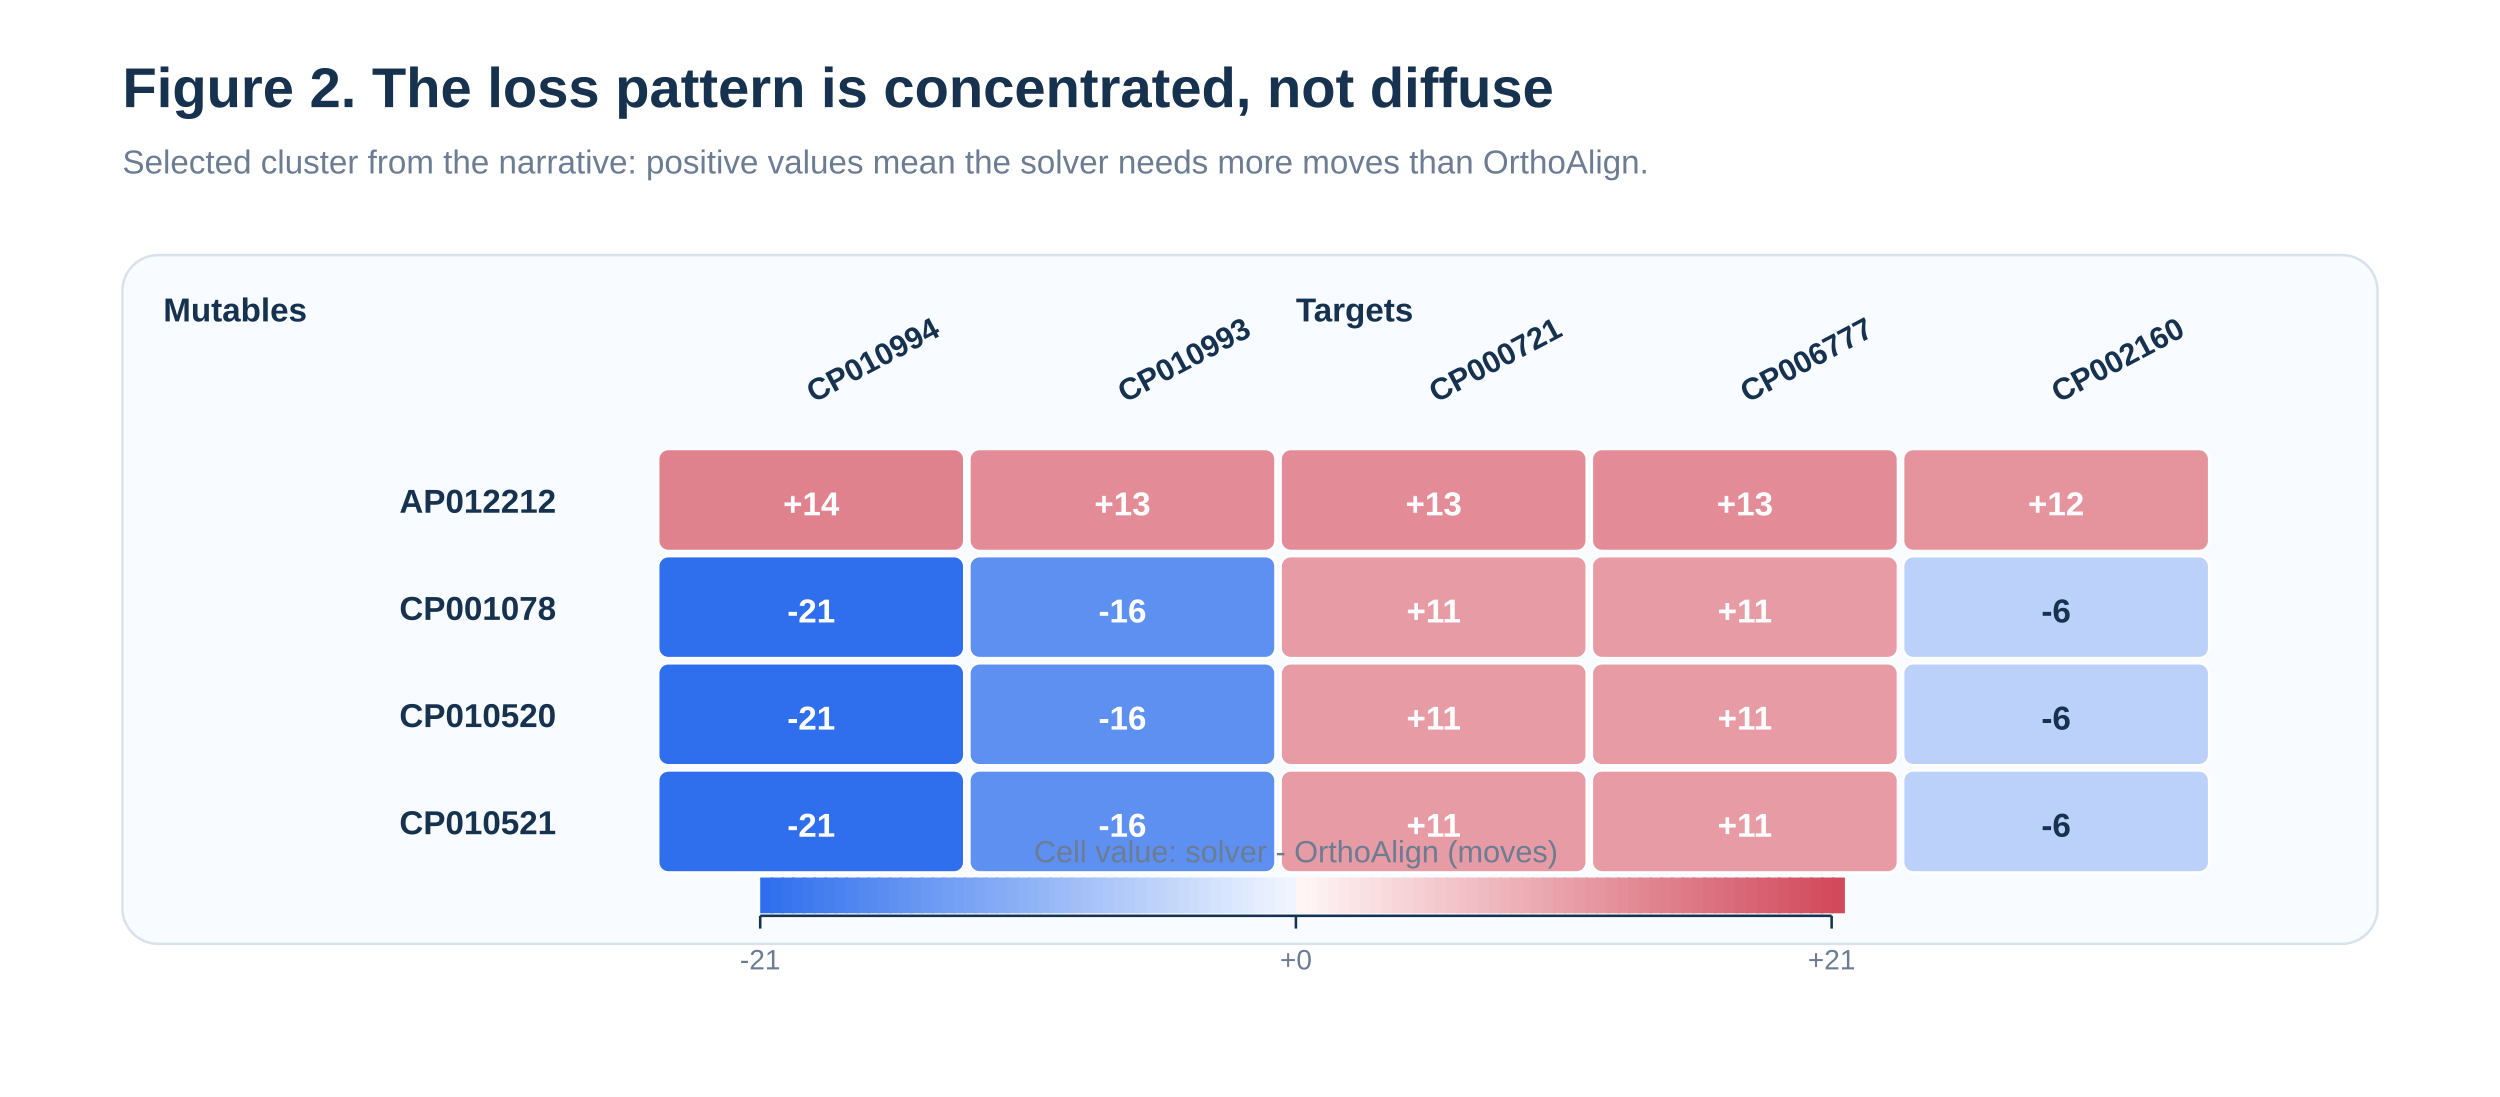
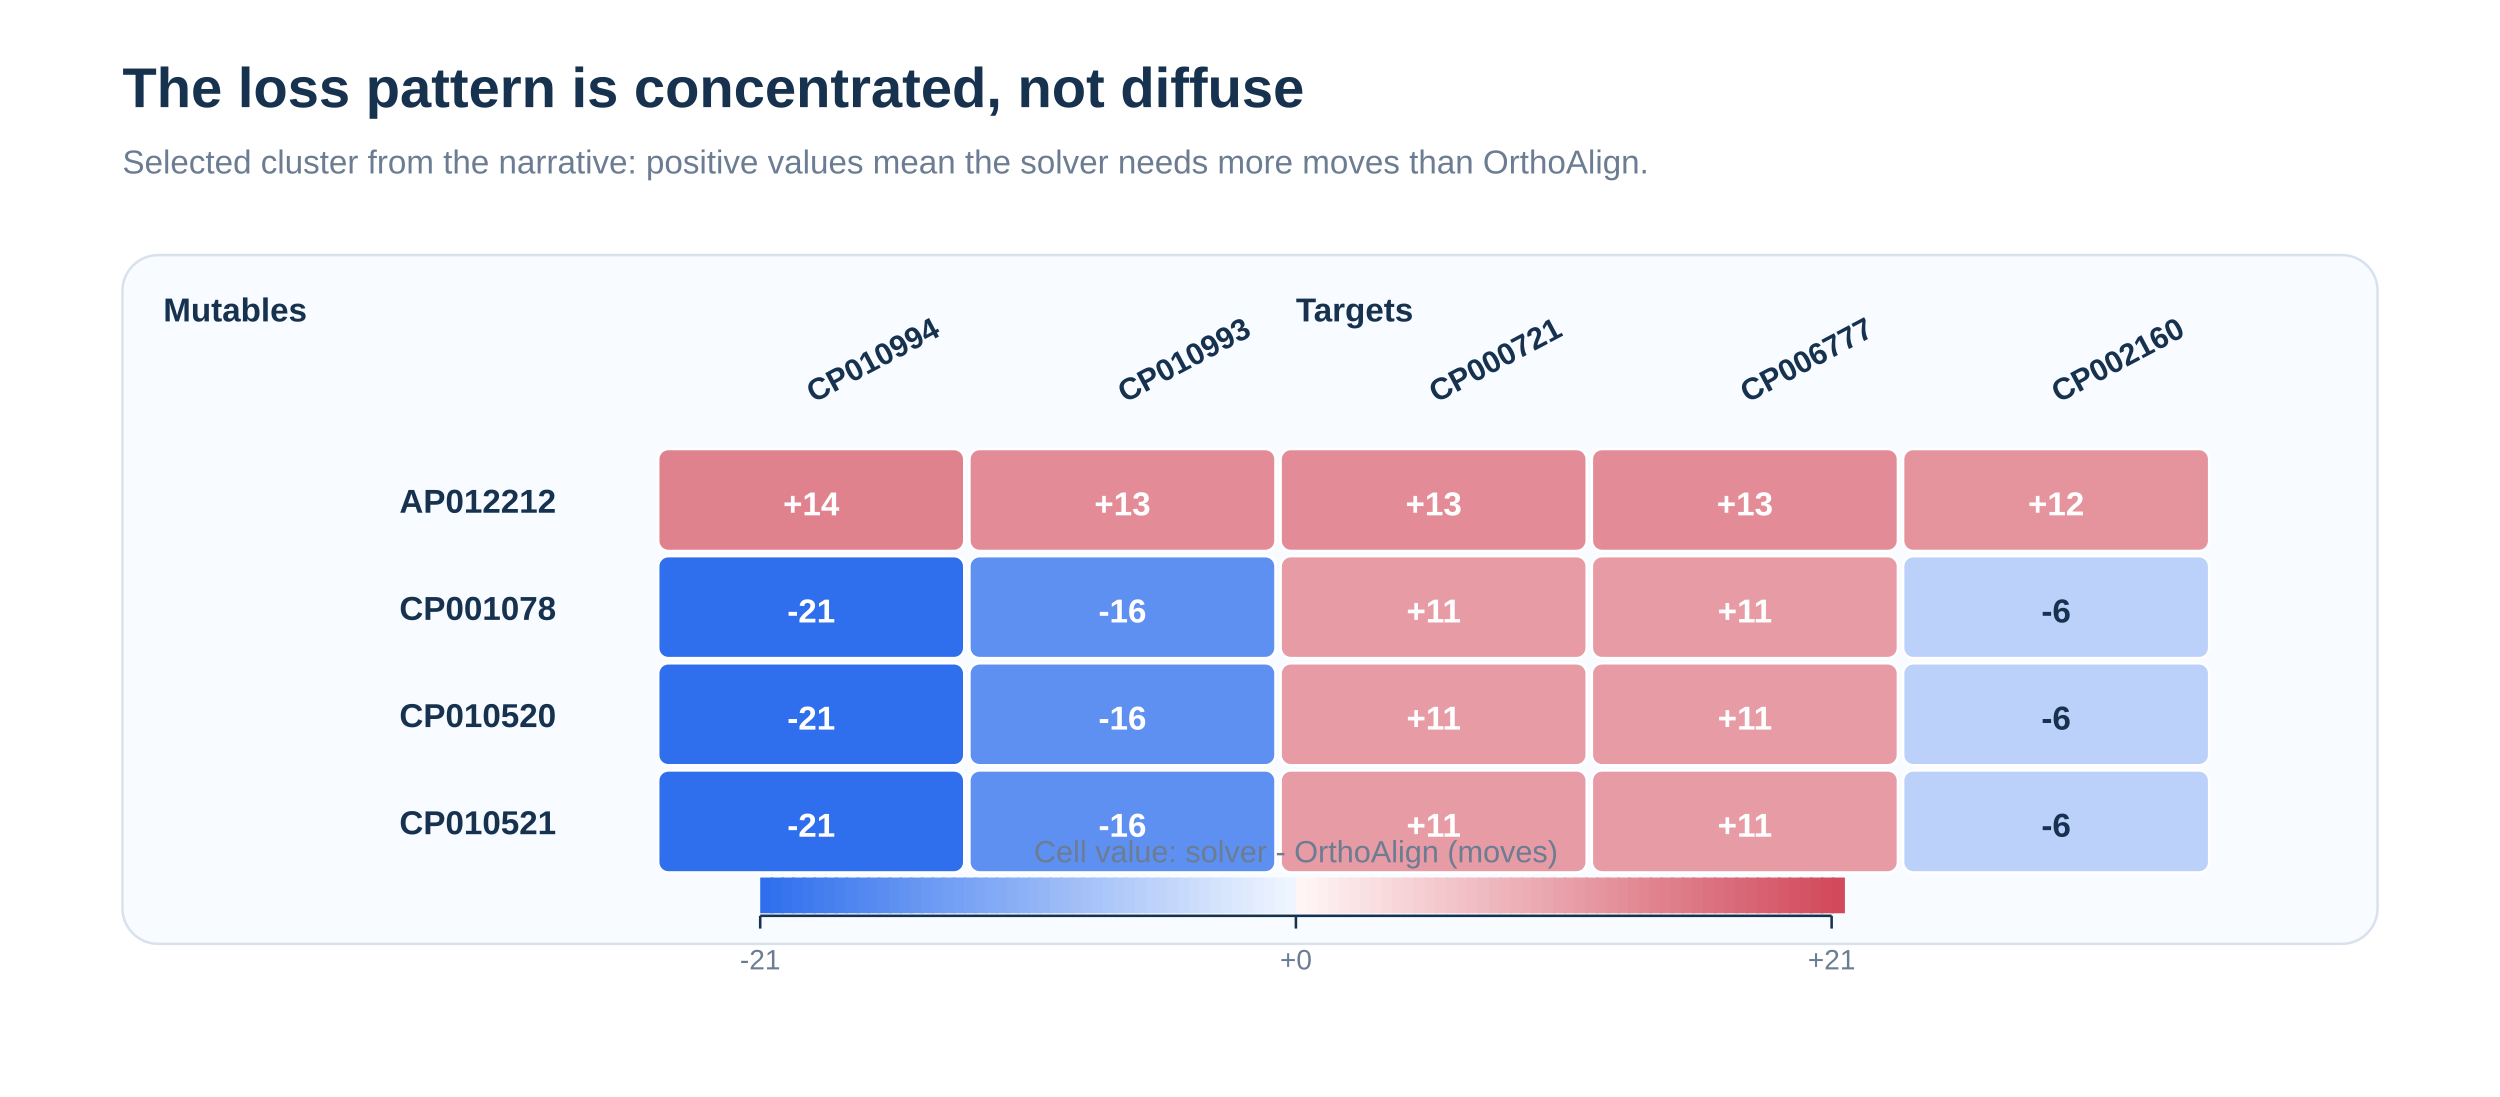
<svg xmlns="http://www.w3.org/2000/svg" width="980" height="430" viewBox="0 0 980 430" role="img" aria-labelledby="title desc">
  <rect x="0.0" y="0.0" width="980.0" height="430.0" fill="#ffffff" stroke="none" stroke-width="1" />
-   <text x="48.0" y="42.0" fill="#16324f" font-size="22" font-family="Segoe UI, Arial, sans-serif" font-weight="700" text-anchor="start">Figure 2. The loss pattern is concentrated, not diffuse</text>
+   <text x="48.0" y="42.0" fill="#16324f" font-size="22" font-family="Segoe UI, Arial, sans-serif" font-weight="700" text-anchor="start">The loss pattern is concentrated, not diffuse</text>
  <text x="48.0" y="68.0" fill="#6b7c93" font-size="13" font-family="Segoe UI, Arial, sans-serif" font-weight="400" text-anchor="start">Selected cluster from the narrative: positive values mean the solver needs more moves than OrthoAlign.</text>
  <rect x="48.0" y="100.0" width="884.0" height="270.0" fill="#f8fbff" stroke="#d9e2ec" stroke-width="1" rx="14" />
  <text x="218.0" y="201.0" fill="#16324f" font-size="13" font-family="Segoe UI, Arial, sans-serif" font-weight="600" text-anchor="end">AP012212</text>
  <text x="218.0" y="243.0" fill="#16324f" font-size="13" font-family="Segoe UI, Arial, sans-serif" font-weight="600" text-anchor="end">CP001078</text>
  <text x="218.0" y="285.0" fill="#16324f" font-size="13" font-family="Segoe UI, Arial, sans-serif" font-weight="600" text-anchor="end">CP010520</text>
  <text x="218.0" y="327.0" fill="#16324f" font-size="13" font-family="Segoe UI, Arial, sans-serif" font-weight="600" text-anchor="end">CP010521</text>
  <text x="319.0" y="158.0" fill="#16324f" font-size="12" font-family="Segoe UI, Arial, sans-serif" font-weight="600" text-anchor="start" transform="rotate(-28.0 319.0 158.0)">CP010994</text>
  <text x="441.0" y="158.0" fill="#16324f" font-size="12" font-family="Segoe UI, Arial, sans-serif" font-weight="600" text-anchor="start" transform="rotate(-28.0 441.0 158.0)">CP010993</text>
  <text x="563.0" y="158.0" fill="#16324f" font-size="12" font-family="Segoe UI, Arial, sans-serif" font-weight="600" text-anchor="start" transform="rotate(-28.0 563.0 158.0)">CP000721</text>
  <text x="685.0" y="158.0" fill="#16324f" font-size="12" font-family="Segoe UI, Arial, sans-serif" font-weight="600" text-anchor="start" transform="rotate(-28.0 685.0 158.0)">CP006777</text>
  <text x="807.0" y="158.0" fill="#16324f" font-size="12" font-family="Segoe UI, Arial, sans-serif" font-weight="600" text-anchor="start" transform="rotate(-28.0 807.0 158.0)">CP002160</text>
  <rect x="258.0" y="176.0" width="120.0" height="40.0" fill="#e0828e" stroke="#ffffff" stroke-width="1" rx="4" />
  <text x="318.0" y="202.0" fill="#ffffff" font-size="13" font-family="Segoe UI, Arial, sans-serif" font-weight="700" text-anchor="middle">+14</text>
  <rect x="380.0" y="176.0" width="120.0" height="40.0" fill="#e38b96" stroke="#ffffff" stroke-width="1" rx="4" />
  <text x="440.0" y="202.0" fill="#ffffff" font-size="13" font-family="Segoe UI, Arial, sans-serif" font-weight="700" text-anchor="middle">+13</text>
  <rect x="502.0" y="176.0" width="120.0" height="40.0" fill="#e38b96" stroke="#ffffff" stroke-width="1" rx="4" />
  <text x="562.0" y="202.0" fill="#ffffff" font-size="13" font-family="Segoe UI, Arial, sans-serif" font-weight="700" text-anchor="middle">+13</text>
  <rect x="624.0" y="176.0" width="120.0" height="40.0" fill="#e38b96" stroke="#ffffff" stroke-width="1" rx="4" />
  <text x="684.0" y="202.0" fill="#ffffff" font-size="13" font-family="Segoe UI, Arial, sans-serif" font-weight="700" text-anchor="middle">+13</text>
  <rect x="746.0" y="176.0" width="120.0" height="40.0" fill="#e5939d" stroke="#ffffff" stroke-width="1" rx="4" />
  <text x="806.0" y="202.0" fill="#ffffff" font-size="13" font-family="Segoe UI, Arial, sans-serif" font-weight="700" text-anchor="middle">+12</text>
  <rect x="258.0" y="218.0" width="120.0" height="40.0" fill="#2f6fed" stroke="#ffffff" stroke-width="1" rx="4" />
  <text x="318.0" y="244.0" fill="#ffffff" font-size="13" font-family="Segoe UI, Arial, sans-serif" font-weight="700" text-anchor="middle">-21</text>
  <rect x="380.0" y="218.0" width="120.0" height="40.0" fill="#5e90f1" stroke="#ffffff" stroke-width="1" rx="4" />
  <text x="440.0" y="244.0" fill="#ffffff" font-size="13" font-family="Segoe UI, Arial, sans-serif" font-weight="700" text-anchor="middle">-16</text>
  <rect x="502.0" y="218.0" width="120.0" height="40.0" fill="#e79ba4" stroke="#ffffff" stroke-width="1" rx="4" />
  <text x="562.0" y="244.0" fill="#ffffff" font-size="13" font-family="Segoe UI, Arial, sans-serif" font-weight="700" text-anchor="middle">+11</text>
  <rect x="624.0" y="218.0" width="120.0" height="40.0" fill="#e79ba4" stroke="#ffffff" stroke-width="1" rx="4" />
  <text x="684.0" y="244.0" fill="#ffffff" font-size="13" font-family="Segoe UI, Arial, sans-serif" font-weight="700" text-anchor="middle">+11</text>
  <rect x="746.0" y="218.0" width="120.0" height="40.0" fill="#bbd1fa" stroke="#ffffff" stroke-width="1" rx="4" />
  <text x="806.0" y="244.0" fill="#16324f" font-size="13" font-family="Segoe UI, Arial, sans-serif" font-weight="700" text-anchor="middle">-6</text>
  <rect x="258.0" y="260.0" width="120.0" height="40.0" fill="#2f6fed" stroke="#ffffff" stroke-width="1" rx="4" />
  <text x="318.0" y="286.0" fill="#ffffff" font-size="13" font-family="Segoe UI, Arial, sans-serif" font-weight="700" text-anchor="middle">-21</text>
  <rect x="380.0" y="260.0" width="120.0" height="40.0" fill="#5e90f1" stroke="#ffffff" stroke-width="1" rx="4" />
  <text x="440.0" y="286.0" fill="#ffffff" font-size="13" font-family="Segoe UI, Arial, sans-serif" font-weight="700" text-anchor="middle">-16</text>
  <rect x="502.0" y="260.0" width="120.0" height="40.0" fill="#e79ba4" stroke="#ffffff" stroke-width="1" rx="4" />
  <text x="562.0" y="286.0" fill="#ffffff" font-size="13" font-family="Segoe UI, Arial, sans-serif" font-weight="700" text-anchor="middle">+11</text>
  <rect x="624.0" y="260.0" width="120.0" height="40.0" fill="#e79ba4" stroke="#ffffff" stroke-width="1" rx="4" />
  <text x="684.0" y="286.0" fill="#ffffff" font-size="13" font-family="Segoe UI, Arial, sans-serif" font-weight="700" text-anchor="middle">+11</text>
  <rect x="746.0" y="260.0" width="120.0" height="40.0" fill="#bbd1fa" stroke="#ffffff" stroke-width="1" rx="4" />
  <text x="806.0" y="286.0" fill="#16324f" font-size="13" font-family="Segoe UI, Arial, sans-serif" font-weight="700" text-anchor="middle">-6</text>
  <rect x="258.0" y="302.0" width="120.0" height="40.0" fill="#2f6fed" stroke="#ffffff" stroke-width="1" rx="4" />
  <text x="318.0" y="328.0" fill="#ffffff" font-size="13" font-family="Segoe UI, Arial, sans-serif" font-weight="700" text-anchor="middle">-21</text>
  <rect x="380.0" y="302.0" width="120.0" height="40.0" fill="#5e90f1" stroke="#ffffff" stroke-width="1" rx="4" />
  <text x="440.0" y="328.0" fill="#ffffff" font-size="13" font-family="Segoe UI, Arial, sans-serif" font-weight="700" text-anchor="middle">-16</text>
  <rect x="502.0" y="302.0" width="120.0" height="40.0" fill="#e79ba4" stroke="#ffffff" stroke-width="1" rx="4" />
  <text x="562.0" y="328.0" fill="#ffffff" font-size="13" font-family="Segoe UI, Arial, sans-serif" font-weight="700" text-anchor="middle">+11</text>
  <rect x="624.0" y="302.0" width="120.0" height="40.0" fill="#e79ba4" stroke="#ffffff" stroke-width="1" rx="4" />
  <text x="684.0" y="328.0" fill="#ffffff" font-size="13" font-family="Segoe UI, Arial, sans-serif" font-weight="700" text-anchor="middle">+11</text>
  <rect x="746.0" y="302.0" width="120.0" height="40.0" fill="#bbd1fa" stroke="#ffffff" stroke-width="1" rx="4" />
  <text x="806.0" y="328.0" fill="#16324f" font-size="13" font-family="Segoe UI, Arial, sans-serif" font-weight="700" text-anchor="middle">-6</text>
  <rect x="298.0" y="344.0" width="5.2" height="14.0" fill="#2f6fed" stroke="none" stroke-width="1" />
  <rect x="302.2" y="344.0" width="5.2" height="14.0" fill="#3372ed" stroke="none" stroke-width="1" />
  <rect x="306.4" y="344.0" width="5.2" height="14.0" fill="#3774ee" stroke="none" stroke-width="1" />
  <rect x="310.6" y="344.0" width="5.2" height="14.0" fill="#3b77ee" stroke="none" stroke-width="1" />
  <rect x="314.8" y="344.0" width="5.2" height="14.0" fill="#3f7aee" stroke="none" stroke-width="1" />
  <rect x="319.0" y="344.0" width="5.2" height="14.0" fill="#437def" stroke="none" stroke-width="1" />
  <rect x="323.2" y="344.0" width="5.2" height="14.0" fill="#477fef" stroke="none" stroke-width="1" />
  <rect x="327.4" y="344.0" width="5.2" height="14.0" fill="#4a82f0" stroke="none" stroke-width="1" />
  <rect x="331.6" y="344.0" width="5.2" height="14.0" fill="#4e85f0" stroke="none" stroke-width="1" />
  <rect x="335.8" y="344.0" width="5.2" height="14.0" fill="#5288f0" stroke="none" stroke-width="1" />
  <rect x="340.0" y="344.0" width="5.2" height="14.0" fill="#568af1" stroke="none" stroke-width="1" />
  <rect x="344.2" y="344.0" width="5.2" height="14.0" fill="#5a8df1" stroke="none" stroke-width="1" />
  <rect x="348.4" y="344.0" width="5.2" height="14.0" fill="#5e90f1" stroke="none" stroke-width="1" />
  <rect x="352.6" y="344.0" width="5.2" height="14.0" fill="#6293f2" stroke="none" stroke-width="1" />
  <rect x="356.8" y="344.0" width="5.2" height="14.0" fill="#6695f2" stroke="none" stroke-width="1" />
  <rect x="361.0" y="344.0" width="5.2" height="14.0" fill="#6a98f2" stroke="none" stroke-width="1" />
  <rect x="365.2" y="344.0" width="5.2" height="14.0" fill="#6e9bf3" stroke="none" stroke-width="1" />
  <rect x="369.4" y="344.0" width="5.2" height="14.0" fill="#729ef3" stroke="none" stroke-width="1" />
  <rect x="373.6" y="344.0" width="5.2" height="14.0" fill="#76a0f3" stroke="none" stroke-width="1" />
  <rect x="377.8" y="344.0" width="5.2" height="14.0" fill="#79a3f4" stroke="none" stroke-width="1" />
  <rect x="382.0" y="344.0" width="5.2" height="14.0" fill="#7da6f4" stroke="none" stroke-width="1" />
  <rect x="386.2" y="344.0" width="5.2" height="14.0" fill="#81a9f5" stroke="none" stroke-width="1" />
  <rect x="390.4" y="344.0" width="5.2" height="14.0" fill="#85abf5" stroke="none" stroke-width="1" />
  <rect x="394.6" y="344.0" width="5.2" height="14.0" fill="#89aef5" stroke="none" stroke-width="1" />
  <rect x="398.8" y="344.0" width="5.2" height="14.0" fill="#8db1f6" stroke="none" stroke-width="1" />
  <rect x="403.0" y="344.0" width="5.2" height="14.0" fill="#91b4f6" stroke="none" stroke-width="1" />
  <rect x="407.2" y="344.0" width="5.2" height="14.0" fill="#95b6f6" stroke="none" stroke-width="1" />
  <rect x="411.4" y="344.0" width="5.2" height="14.0" fill="#99b9f7" stroke="none" stroke-width="1" />
  <rect x="415.6" y="344.0" width="5.2" height="14.0" fill="#9dbcf7" stroke="none" stroke-width="1" />
  <rect x="419.8" y="344.0" width="5.2" height="14.0" fill="#a1bef7" stroke="none" stroke-width="1" />
  <rect x="424.0" y="344.0" width="5.2" height="14.0" fill="#a5c1f8" stroke="none" stroke-width="1" />
  <rect x="428.2" y="344.0" width="5.2" height="14.0" fill="#a9c4f8" stroke="none" stroke-width="1" />
  <rect x="432.4" y="344.0" width="5.2" height="14.0" fill="#acc7f9" stroke="none" stroke-width="1" />
  <rect x="436.6" y="344.0" width="5.2" height="14.0" fill="#b0c9f9" stroke="none" stroke-width="1" />
  <rect x="440.8" y="344.0" width="5.2" height="14.0" fill="#b4ccf9" stroke="none" stroke-width="1" />
  <rect x="445.0" y="344.0" width="5.2" height="14.0" fill="#b8cffa" stroke="none" stroke-width="1" />
  <rect x="449.2" y="344.0" width="5.2" height="14.0" fill="#bcd2fa" stroke="none" stroke-width="1" />
  <rect x="453.4" y="344.0" width="5.2" height="14.0" fill="#c0d4fa" stroke="none" stroke-width="1" />
  <rect x="457.6" y="344.0" width="5.2" height="14.0" fill="#c4d7fb" stroke="none" stroke-width="1" />
  <rect x="461.8" y="344.0" width="5.2" height="14.0" fill="#c8dafb" stroke="none" stroke-width="1" />
  <rect x="466.0" y="344.0" width="5.2" height="14.0" fill="#ccddfb" stroke="none" stroke-width="1" />
  <rect x="470.2" y="344.0" width="5.2" height="14.0" fill="#d0dffc" stroke="none" stroke-width="1" />
  <rect x="474.4" y="344.0" width="5.2" height="14.0" fill="#d4e2fc" stroke="none" stroke-width="1" />
  <rect x="478.6" y="344.0" width="5.2" height="14.0" fill="#d8e5fc" stroke="none" stroke-width="1" />
  <rect x="482.8" y="344.0" width="5.2" height="14.0" fill="#dbe8fd" stroke="none" stroke-width="1" />
  <rect x="487.0" y="344.0" width="5.2" height="14.0" fill="#dfeafd" stroke="none" stroke-width="1" />
  <rect x="491.2" y="344.0" width="5.2" height="14.0" fill="#e3edfe" stroke="none" stroke-width="1" />
  <rect x="495.4" y="344.0" width="5.2" height="14.0" fill="#e7f0fe" stroke="none" stroke-width="1" />
  <rect x="499.6" y="344.0" width="5.2" height="14.0" fill="#ebf3fe" stroke="none" stroke-width="1" />
  <rect x="503.8" y="344.0" width="5.2" height="14.0" fill="#eff5ff" stroke="none" stroke-width="1" />
  <rect x="508.0" y="344.0" width="5.2" height="14.0" fill="#fff5f5" stroke="none" stroke-width="1" />
  <rect x="512.2" y="344.0" width="5.2" height="14.0" fill="#fef2f2" stroke="none" stroke-width="1" />
  <rect x="516.4" y="344.0" width="5.2" height="14.0" fill="#fdeeef" stroke="none" stroke-width="1" />
  <rect x="520.6" y="344.0" width="5.2" height="14.0" fill="#fcebec" stroke="none" stroke-width="1" />
  <rect x="524.8" y="344.0" width="5.2" height="14.0" fill="#fbe7e9" stroke="none" stroke-width="1" />
  <rect x="529.0" y="344.0" width="5.2" height="14.0" fill="#fae4e6" stroke="none" stroke-width="1" />
  <rect x="533.2" y="344.0" width="5.2" height="14.0" fill="#f9e0e3" stroke="none" stroke-width="1" />
  <rect x="537.4" y="344.0" width="5.2" height="14.0" fill="#f9dddf" stroke="none" stroke-width="1" />
  <rect x="541.6" y="344.0" width="5.2" height="14.0" fill="#f8d9dc" stroke="none" stroke-width="1" />
  <rect x="545.8" y="344.0" width="5.2" height="14.0" fill="#f7d6d9" stroke="none" stroke-width="1" />
  <rect x="550.0" y="344.0" width="5.2" height="14.0" fill="#f6d3d6" stroke="none" stroke-width="1" />
  <rect x="554.2" y="344.0" width="5.2" height="14.0" fill="#f5cfd3" stroke="none" stroke-width="1" />
  <rect x="558.4" y="344.0" width="5.2" height="14.0" fill="#f4ccd0" stroke="none" stroke-width="1" />
  <rect x="562.6" y="344.0" width="5.2" height="14.0" fill="#f3c8cd" stroke="none" stroke-width="1" />
  <rect x="566.8" y="344.0" width="5.2" height="14.0" fill="#f2c5ca" stroke="none" stroke-width="1" />
  <rect x="571.0" y="344.0" width="5.2" height="14.0" fill="#f1c1c7" stroke="none" stroke-width="1" />
  <rect x="575.2" y="344.0" width="5.2" height="14.0" fill="#f0bec4" stroke="none" stroke-width="1" />
  <rect x="579.4" y="344.0" width="5.2" height="14.0" fill="#efbbc1" stroke="none" stroke-width="1" />
  <rect x="583.6" y="344.0" width="5.2" height="14.0" fill="#eeb7be" stroke="none" stroke-width="1" />
  <rect x="587.8" y="344.0" width="5.2" height="14.0" fill="#eeb4ba" stroke="none" stroke-width="1" />
  <rect x="592.0" y="344.0" width="5.2" height="14.0" fill="#edb0b7" stroke="none" stroke-width="1" />
  <rect x="596.2" y="344.0" width="5.2" height="14.0" fill="#ecadb4" stroke="none" stroke-width="1" />
  <rect x="600.4" y="344.0" width="5.2" height="14.0" fill="#eba9b1" stroke="none" stroke-width="1" />
  <rect x="604.6" y="344.0" width="5.2" height="14.0" fill="#eaa6ae" stroke="none" stroke-width="1" />
  <rect x="608.8" y="344.0" width="5.2" height="14.0" fill="#e9a2ab" stroke="none" stroke-width="1" />
  <rect x="613.0" y="344.0" width="5.2" height="14.0" fill="#e89fa8" stroke="none" stroke-width="1" />
  <rect x="617.2" y="344.0" width="5.2" height="14.0" fill="#e79ca5" stroke="none" stroke-width="1" />
  <rect x="621.4" y="344.0" width="5.2" height="14.0" fill="#e698a2" stroke="none" stroke-width="1" />
  <rect x="625.6" y="344.0" width="5.2" height="14.0" fill="#e5959f" stroke="none" stroke-width="1" />
  <rect x="629.8" y="344.0" width="5.2" height="14.0" fill="#e4919c" stroke="none" stroke-width="1" />
  <rect x="634.0" y="344.0" width="5.2" height="14.0" fill="#e38e99" stroke="none" stroke-width="1" />
  <rect x="638.2" y="344.0" width="5.2" height="14.0" fill="#e28a96" stroke="none" stroke-width="1" />
  <rect x="642.4" y="344.0" width="5.2" height="14.0" fill="#e28792" stroke="none" stroke-width="1" />
  <rect x="646.6" y="344.0" width="5.2" height="14.0" fill="#e1838f" stroke="none" stroke-width="1" />
  <rect x="650.8" y="344.0" width="5.2" height="14.0" fill="#e0808c" stroke="none" stroke-width="1" />
  <rect x="655.0" y="344.0" width="5.2" height="14.0" fill="#df7d89" stroke="none" stroke-width="1" />
  <rect x="659.2" y="344.0" width="5.2" height="14.0" fill="#de7986" stroke="none" stroke-width="1" />
  <rect x="663.4" y="344.0" width="5.2" height="14.0" fill="#dd7683" stroke="none" stroke-width="1" />
  <rect x="667.6" y="344.0" width="5.2" height="14.0" fill="#dc7280" stroke="none" stroke-width="1" />
  <rect x="671.8" y="344.0" width="5.2" height="14.0" fill="#db6f7d" stroke="none" stroke-width="1" />
  <rect x="676.0" y="344.0" width="5.2" height="14.0" fill="#da6b7a" stroke="none" stroke-width="1" />
  <rect x="680.2" y="344.0" width="5.2" height="14.0" fill="#d96877" stroke="none" stroke-width="1" />
  <rect x="684.4" y="344.0" width="5.2" height="14.0" fill="#d86574" stroke="none" stroke-width="1" />
  <rect x="688.6" y="344.0" width="5.2" height="14.0" fill="#d76171" stroke="none" stroke-width="1" />
  <rect x="692.8" y="344.0" width="5.2" height="14.0" fill="#d75e6d" stroke="none" stroke-width="1" />
  <rect x="697.0" y="344.0" width="5.2" height="14.0" fill="#d65a6a" stroke="none" stroke-width="1" />
  <rect x="701.2" y="344.0" width="5.2" height="14.0" fill="#d55767" stroke="none" stroke-width="1" />
  <rect x="705.4" y="344.0" width="5.2" height="14.0" fill="#d45364" stroke="none" stroke-width="1" />
  <rect x="709.6" y="344.0" width="5.2" height="14.0" fill="#d35061" stroke="none" stroke-width="1" />
  <rect x="713.8" y="344.0" width="5.2" height="14.0" fill="#d24c5e" stroke="none" stroke-width="1" />
  <rect x="718.0" y="344.0" width="5.2" height="14.0" fill="#d1495b" stroke="none" stroke-width="1" />
  <line x1="298.0" y1="359.0" x2="718.0" y2="359.0" stroke="#16324f" stroke-width="1" />
  <line x1="298.0" y1="359.0" x2="298.0" y2="364.0" stroke="#16324f" stroke-width="1" />
  <text x="298.0" y="380.0" fill="#6b7c93" font-size="11" font-family="Segoe UI, Arial, sans-serif" font-weight="400" text-anchor="middle">-21</text>
  <line x1="508.0" y1="359.0" x2="508.0" y2="364.0" stroke="#16324f" stroke-width="1" />
  <text x="508.0" y="380.0" fill="#6b7c93" font-size="11" font-family="Segoe UI, Arial, sans-serif" font-weight="400" text-anchor="middle">+0</text>
  <line x1="718.0" y1="359.0" x2="718.0" y2="364.0" stroke="#16324f" stroke-width="1" />
  <text x="718.0" y="380.0" fill="#6b7c93" font-size="11" font-family="Segoe UI, Arial, sans-serif" font-weight="400" text-anchor="middle">+21</text>
  <text x="508.0" y="338.0" fill="#6b7c93" font-size="12" font-family="Segoe UI, Arial, sans-serif" font-weight="400" text-anchor="middle">Cell value: solver - OrthoAlign (moves)</text>
  <text x="64.0" y="126.0" fill="#16324f" font-size="13" font-family="Segoe UI, Arial, sans-serif" font-weight="600" text-anchor="start">Mutables</text>
  <text x="508.0" y="126.0" fill="#16324f" font-size="13" font-family="Segoe UI, Arial, sans-serif" font-weight="600" text-anchor="start">Targets</text>
</svg>
